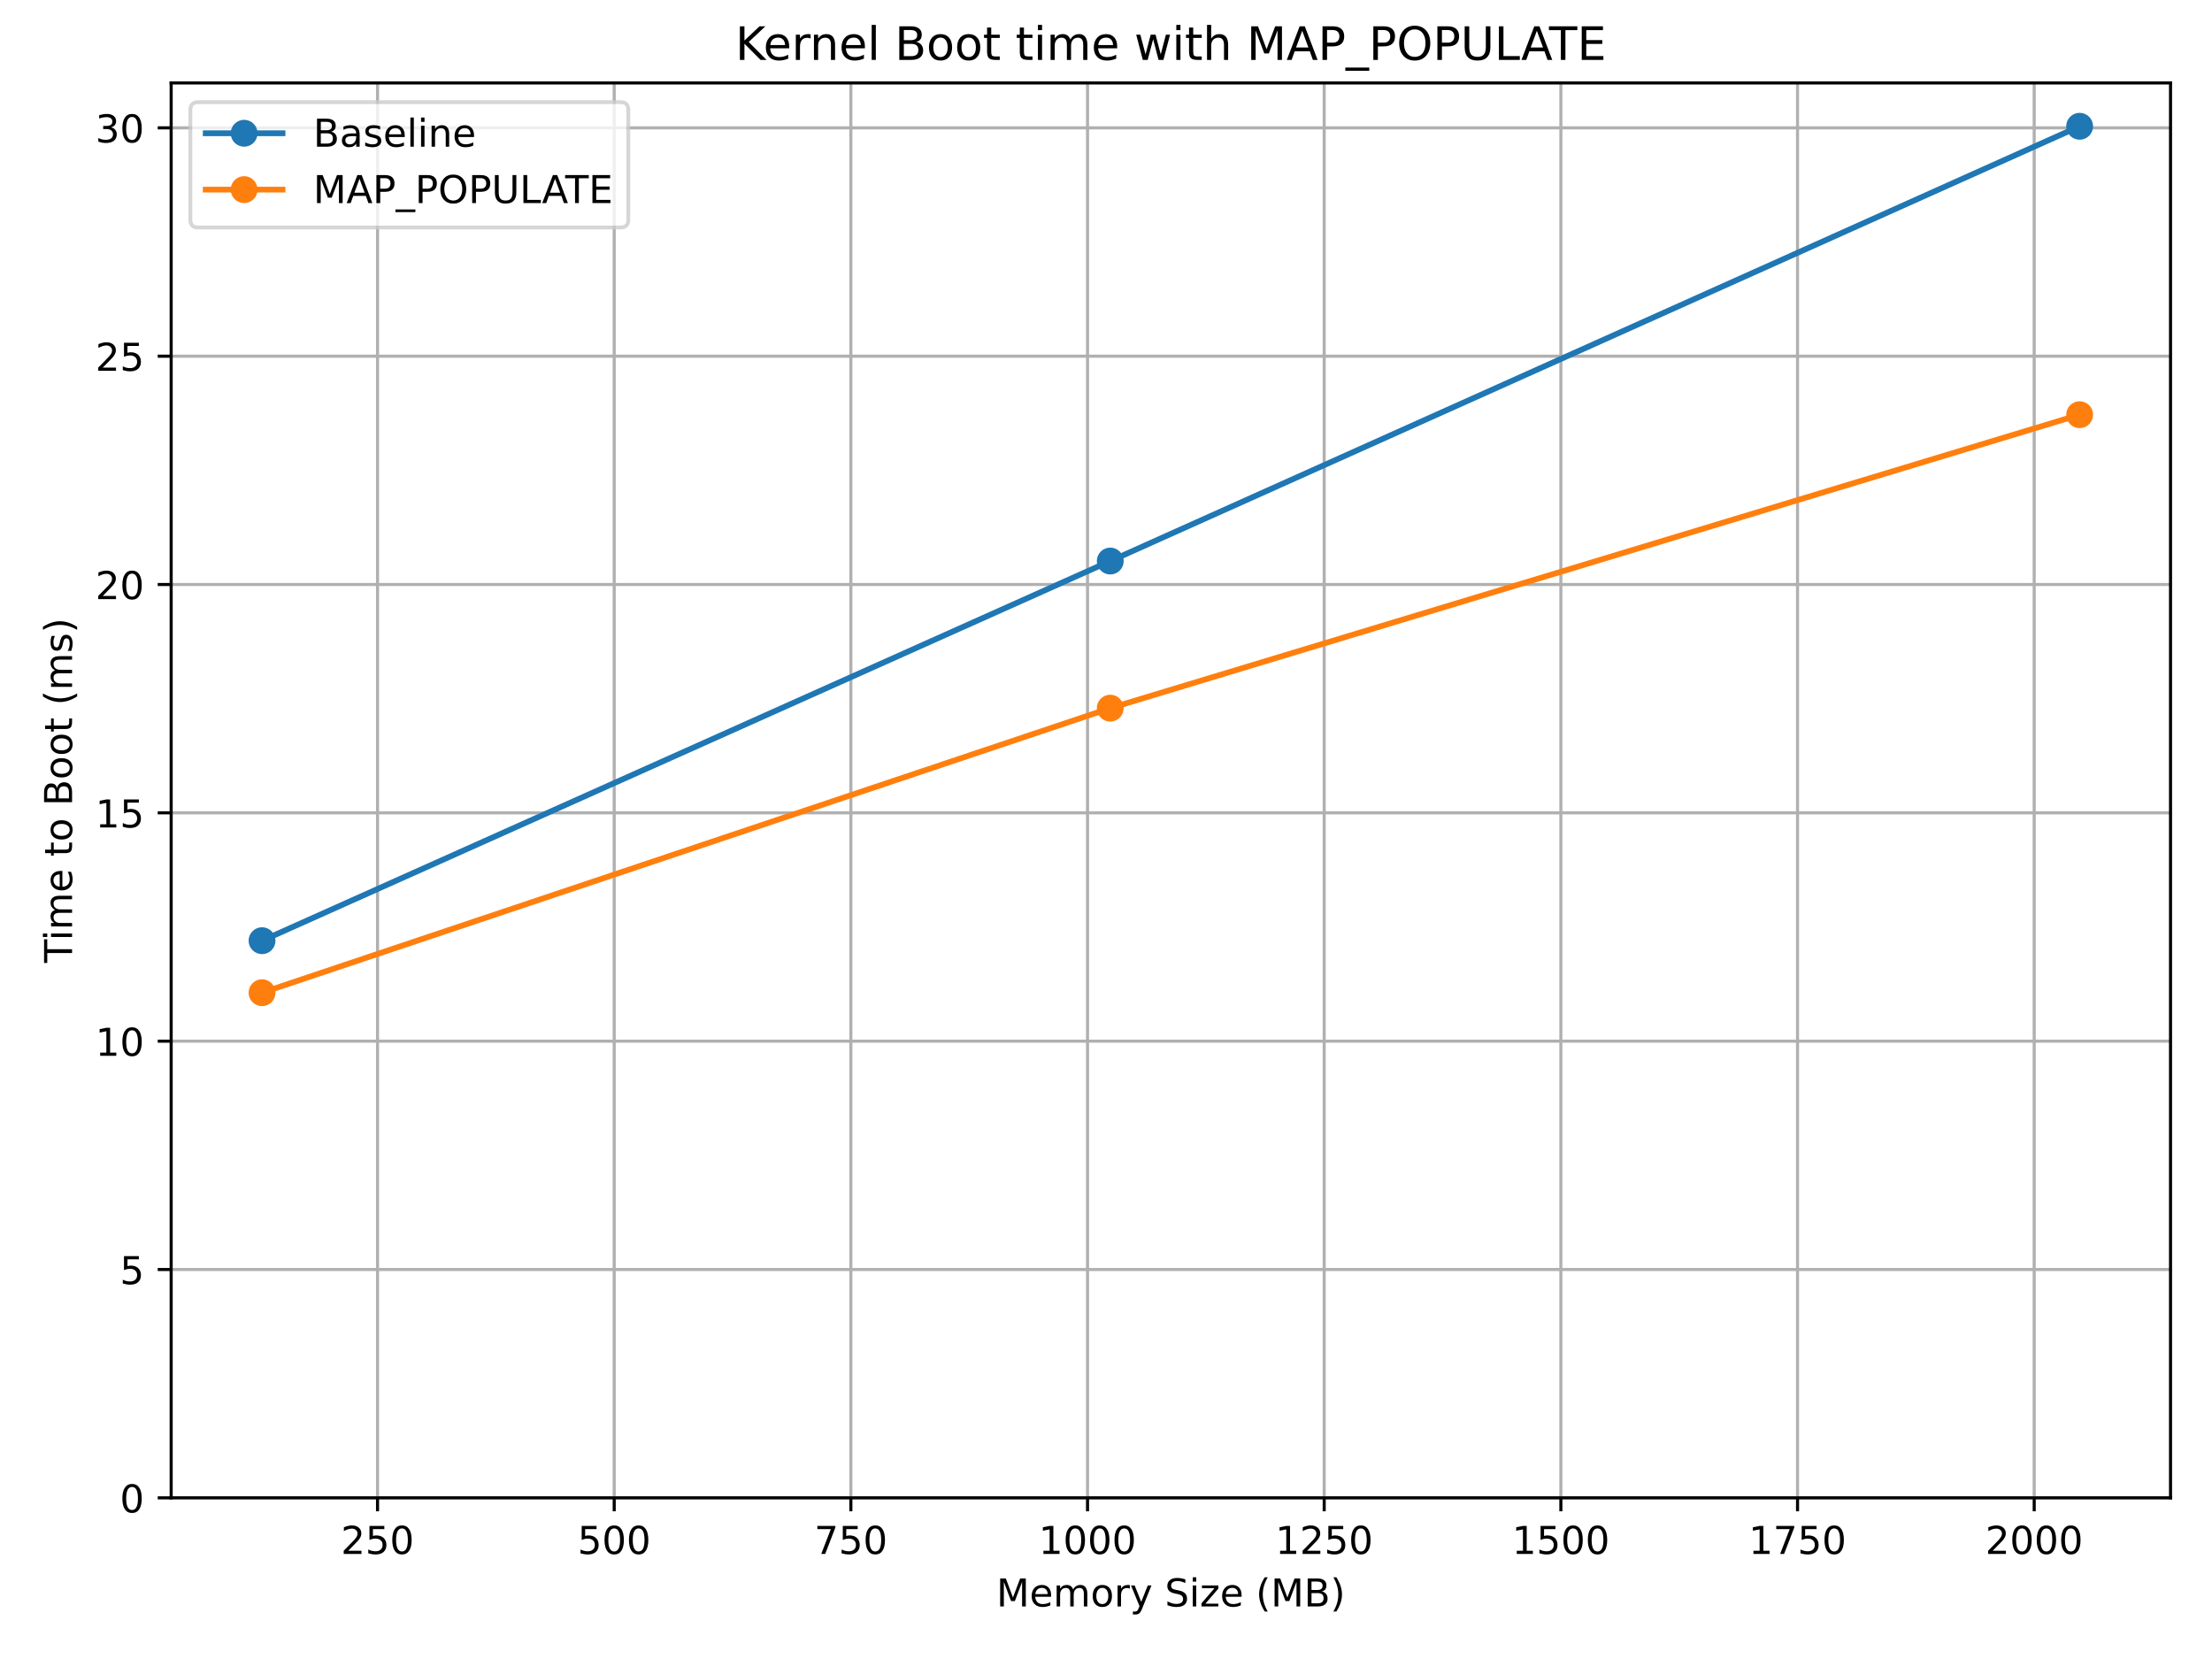
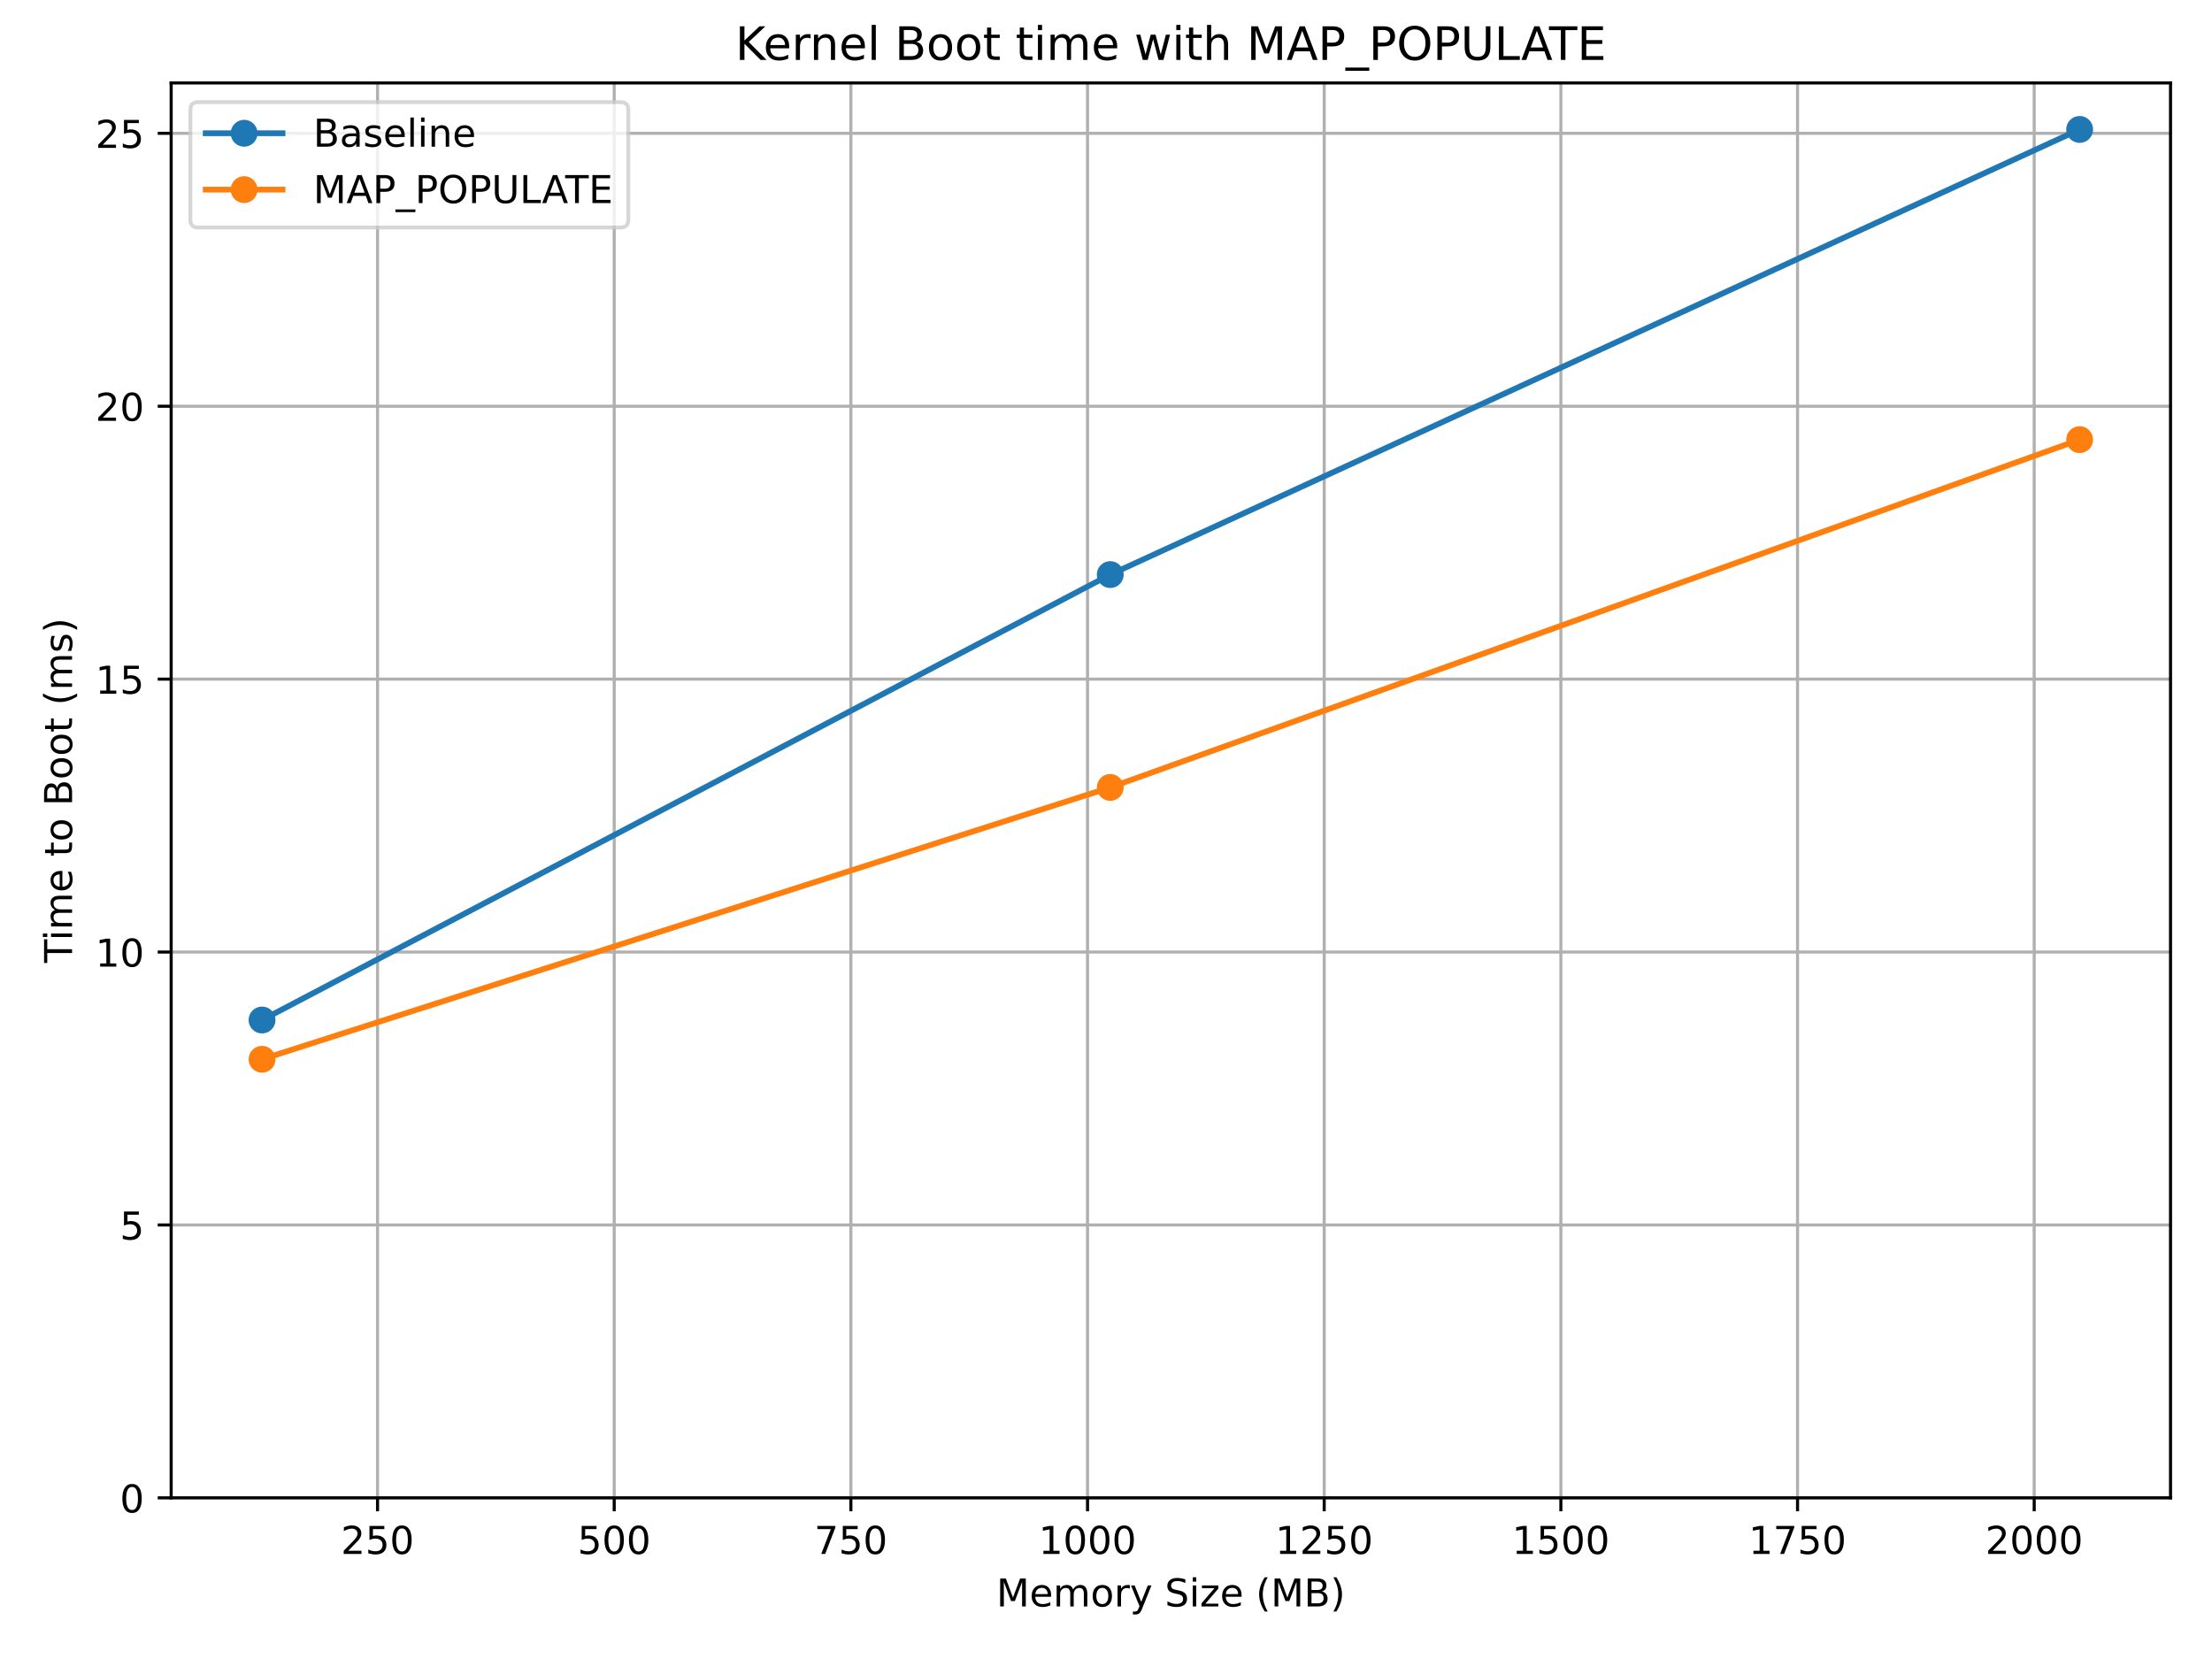
<svg xmlns="http://www.w3.org/2000/svg" xmlns:xlink="http://www.w3.org/1999/xlink" width="576pt" height="432pt" viewBox="0 0 576 432" version="1.1">
  <defs>
    <style type="text/css">*{stroke-linejoin: round; stroke-linecap: butt}</style>
  </defs>
  <g id="figure_1">
    <g id="patch_1">
      <path d="M 0 432  L 576 432  L 576 0  L 0 0  z " style="fill: #ffffff" />
    </g>
    <g id="axes_1">
      <g id="patch_2">
        <path d="M 44.57 390.04  L 565.2 390.04  L 565.2 21.6  L 44.57 21.6  z " style="fill: #ffffff" />
      </g>
      <g id="matplotlib.axis_1">
        <g id="xtick_1">
          <g id="line2d_1">
-             <path d="M 98.309 390.04  L 98.309 21.6  " clip-path="url(#p4bd60c2b2b)" style="fill: none; stroke: #b0b0b0; stroke-width: 0.8; stroke-linecap: square" />
+             <path d="M 98.309 390.04  L 98.309 21.6  " clip-path="url(#p621df634cc)" style="fill: none; stroke: #b0b0b0; stroke-width: 0.8; stroke-linecap: square" />
          </g>
          <g id="line2d_2">
            <defs>
-               <path id="m058a59af40" d="M 0 0  L 0 3.5  " style="stroke: #000000; stroke-width: 0.8" />
+               <path id="m3ab87d5131" d="M 0 0  L 0 3.5  " style="stroke: #000000; stroke-width: 0.8" />
            </defs>
            <g>
-               <use xlink:href="#m058a59af40" x="98.309" y="390.04" style="stroke: #000000; stroke-width: 0.8" />
+               <use xlink:href="#m3ab87d5131" x="98.309" y="390.04" style="stroke: #000000; stroke-width: 0.8" />
            </g>
          </g>
          <g id="text_1">
            <g transform="translate(88.76552 404.6384) scale(0.1 -0.1)">
              <defs>
                <path id="DejaVuSans-32" d="M 1228 531  L 3431 531  L 3431 0  L 469 0  L 469 531  Q 828 903 1448 1529  Q 2069 2156 2228 2338  Q 2531 2678 2651 2914  Q 2772 3150 2772 3378  Q 2772 3750 2511 3984  Q 2250 4219 1831 4219  Q 1534 4219 1204 4116  Q 875 4013 500 3803  L 500 4441  Q 881 4594 1212 4672  Q 1544 4750 1819 4750  Q 2544 4750 2975 4387  Q 3406 4025 3406 3419  Q 3406 3131 3298 2873  Q 3191 2616 2906 2266  Q 2828 2175 2409 1742  Q 1991 1309 1228 531  z " transform="scale(0.015625)" />
                <path id="DejaVuSans-35" d="M 691 4666  L 3169 4666  L 3169 4134  L 1269 4134  L 1269 2991  Q 1406 3038 1543 3061  Q 1681 3084 1819 3084  Q 2600 3084 3056 2656  Q 3513 2228 3513 1497  Q 3513 744 3044 326  Q 2575 -91 1722 -91  Q 1428 -91 1123 -41  Q 819 9 494 109  L 494 744  Q 775 591 1075 516  Q 1375 441 1709 441  Q 2250 441 2565 725  Q 2881 1009 2881 1497  Q 2881 1984 2565 2268  Q 2250 2553 1709 2553  Q 1456 2553 1204 2497  Q 953 2441 691 2322  L 691 4666  z " transform="scale(0.015625)" />
                <path id="DejaVuSans-30" d="M 2034 4250  Q 1547 4250 1301 3770  Q 1056 3291 1056 2328  Q 1056 1369 1301 889  Q 1547 409 2034 409  Q 2525 409 2770 889  Q 3016 1369 3016 2328  Q 3016 3291 2770 3770  Q 2525 4250 2034 4250  z M 2034 4750  Q 2819 4750 3233 4129  Q 3647 3509 3647 2328  Q 3647 1150 3233 529  Q 2819 -91 2034 -91  Q 1250 -91 836 529  Q 422 1150 422 2328  Q 422 3509 836 4129  Q 1250 4750 2034 4750  z " transform="scale(0.015625)" />
              </defs>
              <use xlink:href="#DejaVuSans-32" />
              <use xlink:href="#DejaVuSans-35" x="63.623" />
              <use xlink:href="#DejaVuSans-30" x="127.246" />
            </g>
          </g>
        </g>
        <g id="xtick_2">
          <g id="line2d_3">
-             <path d="M 159.937 390.04  L 159.937 21.6  " clip-path="url(#p4bd60c2b2b)" style="fill: none; stroke: #b0b0b0; stroke-width: 0.8; stroke-linecap: square" />
+             <path d="M 159.937 390.04  L 159.937 21.6  " clip-path="url(#p621df634cc)" style="fill: none; stroke: #b0b0b0; stroke-width: 0.8; stroke-linecap: square" />
          </g>
          <g id="line2d_4">
            <g>
-               <use xlink:href="#m058a59af40" x="159.937" y="390.04" style="stroke: #000000; stroke-width: 0.8" />
+               <use xlink:href="#m3ab87d5131" x="159.937" y="390.04" style="stroke: #000000; stroke-width: 0.8" />
            </g>
          </g>
          <g id="text_2">
            <g transform="translate(150.3931 404.6384) scale(0.1 -0.1)">
              <use xlink:href="#DejaVuSans-35" />
              <use xlink:href="#DejaVuSans-30" x="63.623" />
              <use xlink:href="#DejaVuSans-30" x="127.246" />
            </g>
          </g>
        </g>
        <g id="xtick_3">
          <g id="line2d_5">
-             <path d="M 221.564 390.04  L 221.564 21.6  " clip-path="url(#p4bd60c2b2b)" style="fill: none; stroke: #b0b0b0; stroke-width: 0.8; stroke-linecap: square" />
+             <path d="M 221.564 390.04  L 221.564 21.6  " clip-path="url(#p621df634cc)" style="fill: none; stroke: #b0b0b0; stroke-width: 0.8; stroke-linecap: square" />
          </g>
          <g id="line2d_6">
            <g>
-               <use xlink:href="#m058a59af40" x="221.564" y="390.04" style="stroke: #000000; stroke-width: 0.8" />
+               <use xlink:href="#m3ab87d5131" x="221.564" y="390.04" style="stroke: #000000; stroke-width: 0.8" />
            </g>
          </g>
          <g id="text_3">
            <g transform="translate(212.0207 404.6384) scale(0.1 -0.1)">
              <defs>
                <path id="DejaVuSans-37" d="M 525 4666  L 3525 4666  L 3525 4397  L 1831 0  L 1172 0  L 2766 4134  L 525 4134  L 525 4666  z " transform="scale(0.015625)" />
              </defs>
              <use xlink:href="#DejaVuSans-37" />
              <use xlink:href="#DejaVuSans-35" x="63.623" />
              <use xlink:href="#DejaVuSans-30" x="127.246" />
            </g>
          </g>
        </g>
        <g id="xtick_4">
          <g id="line2d_7">
-             <path d="M 283.192 390.04  L 283.192 21.6  " clip-path="url(#p4bd60c2b2b)" style="fill: none; stroke: #b0b0b0; stroke-width: 0.8; stroke-linecap: square" />
+             <path d="M 283.192 390.04  L 283.192 21.6  " clip-path="url(#p621df634cc)" style="fill: none; stroke: #b0b0b0; stroke-width: 0.8; stroke-linecap: square" />
          </g>
          <g id="line2d_8">
            <g>
-               <use xlink:href="#m058a59af40" x="283.192" y="390.04" style="stroke: #000000; stroke-width: 0.8" />
+               <use xlink:href="#m3ab87d5131" x="283.192" y="390.04" style="stroke: #000000; stroke-width: 0.8" />
            </g>
          </g>
          <g id="text_4">
            <g transform="translate(270.4671 404.6384) scale(0.1 -0.1)">
              <defs>
                <path id="DejaVuSans-31" d="M 794 531  L 1825 531  L 1825 4091  L 703 3866  L 703 4441  L 1819 4666  L 2450 4666  L 2450 531  L 3481 531  L 3481 0  L 794 0  L 794 531  z " transform="scale(0.015625)" />
              </defs>
              <use xlink:href="#DejaVuSans-31" />
              <use xlink:href="#DejaVuSans-30" x="63.623" />
              <use xlink:href="#DejaVuSans-30" x="127.246" />
              <use xlink:href="#DejaVuSans-30" x="190.869" />
            </g>
          </g>
        </g>
        <g id="xtick_5">
          <g id="line2d_9">
-             <path d="M 344.82 390.04  L 344.82 21.6  " clip-path="url(#p4bd60c2b2b)" style="fill: none; stroke: #b0b0b0; stroke-width: 0.8; stroke-linecap: square" />
+             <path d="M 344.82 390.04  L 344.82 21.6  " clip-path="url(#p621df634cc)" style="fill: none; stroke: #b0b0b0; stroke-width: 0.8; stroke-linecap: square" />
          </g>
          <g id="line2d_10">
            <g>
-               <use xlink:href="#m058a59af40" x="344.82" y="390.04" style="stroke: #000000; stroke-width: 0.8" />
+               <use xlink:href="#m3ab87d5131" x="344.82" y="390.04" style="stroke: #000000; stroke-width: 0.8" />
            </g>
          </g>
          <g id="text_5">
            <g transform="translate(332.0947 404.6384) scale(0.1 -0.1)">
              <use xlink:href="#DejaVuSans-31" />
              <use xlink:href="#DejaVuSans-32" x="63.623" />
              <use xlink:href="#DejaVuSans-35" x="127.246" />
              <use xlink:href="#DejaVuSans-30" x="190.869" />
            </g>
          </g>
        </g>
        <g id="xtick_6">
          <g id="line2d_11">
-             <path d="M 406.447 390.04  L 406.447 21.6  " clip-path="url(#p4bd60c2b2b)" style="fill: none; stroke: #b0b0b0; stroke-width: 0.8; stroke-linecap: square" />
+             <path d="M 406.447 390.04  L 406.447 21.6  " clip-path="url(#p621df634cc)" style="fill: none; stroke: #b0b0b0; stroke-width: 0.8; stroke-linecap: square" />
          </g>
          <g id="line2d_12">
            <g>
-               <use xlink:href="#m058a59af40" x="406.447" y="390.04" style="stroke: #000000; stroke-width: 0.8" />
+               <use xlink:href="#m3ab87d5131" x="406.447" y="390.04" style="stroke: #000000; stroke-width: 0.8" />
            </g>
          </g>
          <g id="text_6">
            <g transform="translate(393.7223 404.6384) scale(0.1 -0.1)">
              <use xlink:href="#DejaVuSans-31" />
              <use xlink:href="#DejaVuSans-35" x="63.623" />
              <use xlink:href="#DejaVuSans-30" x="127.246" />
              <use xlink:href="#DejaVuSans-30" x="190.869" />
            </g>
          </g>
        </g>
        <g id="xtick_7">
          <g id="line2d_13">
-             <path d="M 468.075 390.04  L 468.075 21.6  " clip-path="url(#p4bd60c2b2b)" style="fill: none; stroke: #b0b0b0; stroke-width: 0.8; stroke-linecap: square" />
+             <path d="M 468.075 390.04  L 468.075 21.6  " clip-path="url(#p621df634cc)" style="fill: none; stroke: #b0b0b0; stroke-width: 0.8; stroke-linecap: square" />
          </g>
          <g id="line2d_14">
            <g>
-               <use xlink:href="#m058a59af40" x="468.075" y="390.04" style="stroke: #000000; stroke-width: 0.8" />
+               <use xlink:href="#m3ab87d5131" x="468.075" y="390.04" style="stroke: #000000; stroke-width: 0.8" />
            </g>
          </g>
          <g id="text_7">
            <g transform="translate(455.3499 404.6384) scale(0.1 -0.1)">
              <use xlink:href="#DejaVuSans-31" />
              <use xlink:href="#DejaVuSans-37" x="63.623" />
              <use xlink:href="#DejaVuSans-35" x="127.246" />
              <use xlink:href="#DejaVuSans-30" x="190.869" />
            </g>
          </g>
        </g>
        <g id="xtick_8">
          <g id="line2d_15">
-             <path d="M 529.702 390.04  L 529.702 21.6  " clip-path="url(#p4bd60c2b2b)" style="fill: none; stroke: #b0b0b0; stroke-width: 0.8; stroke-linecap: square" />
+             <path d="M 529.702 390.04  L 529.702 21.6  " clip-path="url(#p621df634cc)" style="fill: none; stroke: #b0b0b0; stroke-width: 0.8; stroke-linecap: square" />
          </g>
          <g id="line2d_16">
            <g>
-               <use xlink:href="#m058a59af40" x="529.702" y="390.04" style="stroke: #000000; stroke-width: 0.8" />
+               <use xlink:href="#m3ab87d5131" x="529.702" y="390.04" style="stroke: #000000; stroke-width: 0.8" />
            </g>
          </g>
          <g id="text_8">
            <g transform="translate(516.9775 404.6384) scale(0.1 -0.1)">
              <use xlink:href="#DejaVuSans-32" />
              <use xlink:href="#DejaVuSans-30" x="63.623" />
              <use xlink:href="#DejaVuSans-30" x="127.246" />
              <use xlink:href="#DejaVuSans-30" x="190.869" />
            </g>
          </g>
        </g>
        <g id="text_9">
          <g transform="translate(259.4616 418.3166) scale(0.1 -0.1)">
            <defs>
              <path id="DejaVuSans-4d" d="M 628 4666  L 1569 4666  L 2759 1491  L 3956 4666  L 4897 4666  L 4897 0  L 4281 0  L 4281 4097  L 3078 897  L 2444 897  L 1241 4097  L 1241 0  L 628 0  L 628 4666  z " transform="scale(0.015625)" />
              <path id="DejaVuSans-65" d="M 3597 1894  L 3597 1613  L 953 1613  Q 991 1019 1311 708  Q 1631 397 2203 397  Q 2534 397 2845 478  Q 3156 559 3463 722  L 3463 178  Q 3153 47 2828 -22  Q 2503 -91 2169 -91  Q 1331 -91 842 396  Q 353 884 353 1716  Q 353 2575 817 3079  Q 1281 3584 2069 3584  Q 2775 3584 3186 3129  Q 3597 2675 3597 1894  z M 3022 2063  Q 3016 2534 2758 2815  Q 2500 3097 2075 3097  Q 1594 3097 1305 2825  Q 1016 2553 972 2059  L 3022 2063  z " transform="scale(0.015625)" />
              <path id="DejaVuSans-6d" d="M 3328 2828  Q 3544 3216 3844 3400  Q 4144 3584 4550 3584  Q 5097 3584 5394 3201  Q 5691 2819 5691 2113  L 5691 0  L 5113 0  L 5113 2094  Q 5113 2597 4934 2840  Q 4756 3084 4391 3084  Q 3944 3084 3684 2787  Q 3425 2491 3425 1978  L 3425 0  L 2847 0  L 2847 2094  Q 2847 2600 2669 2842  Q 2491 3084 2119 3084  Q 1678 3084 1418 2786  Q 1159 2488 1159 1978  L 1159 0  L 581 0  L 581 3500  L 1159 3500  L 1159 2956  Q 1356 3278 1631 3431  Q 1906 3584 2284 3584  Q 2666 3584 2933 3390  Q 3200 3197 3328 2828  z " transform="scale(0.015625)" />
              <path id="DejaVuSans-6f" d="M 1959 3097  Q 1497 3097 1228 2736  Q 959 2375 959 1747  Q 959 1119 1226 758  Q 1494 397 1959 397  Q 2419 397 2687 759  Q 2956 1122 2956 1747  Q 2956 2369 2687 2733  Q 2419 3097 1959 3097  z M 1959 3584  Q 2709 3584 3137 3096  Q 3566 2609 3566 1747  Q 3566 888 3137 398  Q 2709 -91 1959 -91  Q 1206 -91 779 398  Q 353 888 353 1747  Q 353 2609 779 3096  Q 1206 3584 1959 3584  z " transform="scale(0.015625)" />
              <path id="DejaVuSans-72" d="M 2631 2963  Q 2534 3019 2420 3045  Q 2306 3072 2169 3072  Q 1681 3072 1420 2755  Q 1159 2438 1159 1844  L 1159 0  L 581 0  L 581 3500  L 1159 3500  L 1159 2956  Q 1341 3275 1631 3429  Q 1922 3584 2338 3584  Q 2397 3584 2469 3576  Q 2541 3569 2628 3553  L 2631 2963  z " transform="scale(0.015625)" />
              <path id="DejaVuSans-79" d="M 2059 -325  Q 1816 -950 1584 -1140  Q 1353 -1331 966 -1331  L 506 -1331  L 506 -850  L 844 -850  Q 1081 -850 1212 -737  Q 1344 -625 1503 -206  L 1606 56  L 191 3500  L 800 3500  L 1894 763  L 2988 3500  L 3597 3500  L 2059 -325  z " transform="scale(0.015625)" />
              <path id="DejaVuSans-20" transform="scale(0.015625)" />
              <path id="DejaVuSans-53" d="M 3425 4513  L 3425 3897  Q 3066 4069 2747 4153  Q 2428 4238 2131 4238  Q 1616 4238 1336 4038  Q 1056 3838 1056 3469  Q 1056 3159 1242 3001  Q 1428 2844 1947 2747  L 2328 2669  Q 3034 2534 3370 2195  Q 3706 1856 3706 1288  Q 3706 609 3251 259  Q 2797 -91 1919 -91  Q 1588 -91 1214 -16  Q 841 59 441 206  L 441 856  Q 825 641 1194 531  Q 1563 422 1919 422  Q 2459 422 2753 634  Q 3047 847 3047 1241  Q 3047 1584 2836 1778  Q 2625 1972 2144 2069  L 1759 2144  Q 1053 2284 737 2584  Q 422 2884 422 3419  Q 422 4038 858 4394  Q 1294 4750 2059 4750  Q 2388 4750 2728 4690  Q 3069 4631 3425 4513  z " transform="scale(0.015625)" />
              <path id="DejaVuSans-69" d="M 603 3500  L 1178 3500  L 1178 0  L 603 0  L 603 3500  z M 603 4863  L 1178 4863  L 1178 4134  L 603 4134  L 603 4863  z " transform="scale(0.015625)" />
              <path id="DejaVuSans-7a" d="M 353 3500  L 3084 3500  L 3084 2975  L 922 459  L 3084 459  L 3084 0  L 275 0  L 275 525  L 2438 3041  L 353 3041  L 353 3500  z " transform="scale(0.015625)" />
              <path id="DejaVuSans-28" d="M 1984 4856  Q 1566 4138 1362 3434  Q 1159 2731 1159 2009  Q 1159 1288 1364 580  Q 1569 -128 1984 -844  L 1484 -844  Q 1016 -109 783 600  Q 550 1309 550 2009  Q 550 2706 781 3412  Q 1013 4119 1484 4856  L 1984 4856  z " transform="scale(0.015625)" />
              <path id="DejaVuSans-42" d="M 1259 2228  L 1259 519  L 2272 519  Q 2781 519 3026 730  Q 3272 941 3272 1375  Q 3272 1813 3026 2020  Q 2781 2228 2272 2228  L 1259 2228  z M 1259 4147  L 1259 2741  L 2194 2741  Q 2656 2741 2882 2914  Q 3109 3088 3109 3444  Q 3109 3797 2882 3972  Q 2656 4147 2194 4147  L 1259 4147  z M 628 4666  L 2241 4666  Q 2963 4666 3353 4366  Q 3744 4066 3744 3513  Q 3744 3084 3544 2831  Q 3344 2578 2956 2516  Q 3422 2416 3680 2098  Q 3938 1781 3938 1306  Q 3938 681 3513 340  Q 3088 0 2303 0  L 628 0  L 628 4666  z " transform="scale(0.015625)" />
              <path id="DejaVuSans-29" d="M 513 4856  L 1013 4856  Q 1481 4119 1714 3412  Q 1947 2706 1947 2009  Q 1947 1309 1714 600  Q 1481 -109 1013 -844  L 513 -844  Q 928 -128 1133 580  Q 1338 1288 1338 2009  Q 1338 2731 1133 3434  Q 928 4138 513 4856  z " transform="scale(0.015625)" />
            </defs>
            <use xlink:href="#DejaVuSans-4d" />
            <use xlink:href="#DejaVuSans-65" x="86.279" />
            <use xlink:href="#DejaVuSans-6d" x="147.803" />
            <use xlink:href="#DejaVuSans-6f" x="245.215" />
            <use xlink:href="#DejaVuSans-72" x="306.396" />
            <use xlink:href="#DejaVuSans-79" x="347.51" />
            <use xlink:href="#DejaVuSans-20" x="406.689" />
            <use xlink:href="#DejaVuSans-53" x="438.477" />
            <use xlink:href="#DejaVuSans-69" x="501.953" />
            <use xlink:href="#DejaVuSans-7a" x="529.736" />
            <use xlink:href="#DejaVuSans-65" x="582.227" />
            <use xlink:href="#DejaVuSans-20" x="643.75" />
            <use xlink:href="#DejaVuSans-28" x="675.537" />
            <use xlink:href="#DejaVuSans-4d" x="714.551" />
            <use xlink:href="#DejaVuSans-42" x="800.83" />
            <use xlink:href="#DejaVuSans-29" x="869.434" />
          </g>
        </g>
      </g>
      <g id="matplotlib.axis_2">
        <g id="ytick_1">
          <g id="line2d_17">
-             <path d="M 44.57 390.04  L 565.2 390.04  " clip-path="url(#p4bd60c2b2b)" style="fill: none; stroke: #b0b0b0; stroke-width: 0.8; stroke-linecap: square" />
+             <path d="M 44.57 390.04  L 565.2 390.04  " clip-path="url(#p621df634cc)" style="fill: none; stroke: #b0b0b0; stroke-width: 0.8; stroke-linecap: square" />
          </g>
          <g id="line2d_18">
            <defs>
-               <path id="m1e5d4b1ab9" d="M 0 0  L -3.5 0  " style="stroke: #000000; stroke-width: 0.8" />
+               <path id="m011508ac86" d="M 0 0  L -3.5 0  " style="stroke: #000000; stroke-width: 0.8" />
            </defs>
            <g>
-               <use xlink:href="#m1e5d4b1ab9" x="44.57" y="390.04" style="stroke: #000000; stroke-width: 0.8" />
+               <use xlink:href="#m011508ac86" x="44.57" y="390.04" style="stroke: #000000; stroke-width: 0.8" />
            </g>
          </g>
          <g id="text_10">
            <g transform="translate(31.2075 393.8392) scale(0.1 -0.1)">
              <use xlink:href="#DejaVuSans-30" />
            </g>
          </g>
        </g>
        <g id="ytick_2">
          <g id="line2d_19">
-             <path d="M 44.57 330.582  L 565.2 330.582  " clip-path="url(#p4bd60c2b2b)" style="fill: none; stroke: #b0b0b0; stroke-width: 0.8; stroke-linecap: square" />
+             <path d="M 44.57 318.975  L 565.2 318.975  " clip-path="url(#p621df634cc)" style="fill: none; stroke: #b0b0b0; stroke-width: 0.8; stroke-linecap: square" />
          </g>
          <g id="line2d_20">
            <g>
-               <use xlink:href="#m1e5d4b1ab9" x="44.57" y="330.582" style="stroke: #000000; stroke-width: 0.8" />
+               <use xlink:href="#m011508ac86" x="44.57" y="318.975" style="stroke: #000000; stroke-width: 0.8" />
            </g>
          </g>
          <g id="text_11">
-             <g transform="translate(31.2075 334.3814) scale(0.1 -0.1)">
+             <g transform="translate(31.2075 322.7739) scale(0.1 -0.1)">
              <use xlink:href="#DejaVuSans-35" />
            </g>
          </g>
        </g>
        <g id="ytick_3">
          <g id="line2d_21">
-             <path d="M 44.57 271.124  L 565.2 271.124  " clip-path="url(#p4bd60c2b2b)" style="fill: none; stroke: #b0b0b0; stroke-width: 0.8; stroke-linecap: square" />
+             <path d="M 44.57 247.909  L 565.2 247.909  " clip-path="url(#p621df634cc)" style="fill: none; stroke: #b0b0b0; stroke-width: 0.8; stroke-linecap: square" />
          </g>
          <g id="line2d_22">
            <g>
-               <use xlink:href="#m1e5d4b1ab9" x="44.57" y="271.124" style="stroke: #000000; stroke-width: 0.8" />
+               <use xlink:href="#m011508ac86" x="44.57" y="247.909" style="stroke: #000000; stroke-width: 0.8" />
            </g>
          </g>
          <g id="text_12">
-             <g transform="translate(24.845 274.9236) scale(0.1 -0.1)">
+             <g transform="translate(24.845 251.7085) scale(0.1 -0.1)">
              <use xlink:href="#DejaVuSans-31" />
              <use xlink:href="#DejaVuSans-30" x="63.623" />
            </g>
          </g>
        </g>
        <g id="ytick_4">
          <g id="line2d_23">
-             <path d="M 44.57 211.667  L 565.2 211.667  " clip-path="url(#p4bd60c2b2b)" style="fill: none; stroke: #b0b0b0; stroke-width: 0.8; stroke-linecap: square" />
+             <path d="M 44.57 176.844  L 565.2 176.844  " clip-path="url(#p621df634cc)" style="fill: none; stroke: #b0b0b0; stroke-width: 0.8; stroke-linecap: square" />
          </g>
          <g id="line2d_24">
            <g>
-               <use xlink:href="#m1e5d4b1ab9" x="44.57" y="211.667" style="stroke: #000000; stroke-width: 0.8" />
+               <use xlink:href="#m011508ac86" x="44.57" y="176.844" style="stroke: #000000; stroke-width: 0.8" />
            </g>
          </g>
          <g id="text_13">
-             <g transform="translate(24.845 215.4658) scale(0.1 -0.1)">
+             <g transform="translate(24.845 180.6431) scale(0.1 -0.1)">
              <use xlink:href="#DejaVuSans-31" />
              <use xlink:href="#DejaVuSans-35" x="63.623" />
            </g>
          </g>
        </g>
        <g id="ytick_5">
          <g id="line2d_25">
-             <path d="M 44.57 152.209  L 565.2 152.209  " clip-path="url(#p4bd60c2b2b)" style="fill: none; stroke: #b0b0b0; stroke-width: 0.8; stroke-linecap: square" />
+             <path d="M 44.57 105.779  L 565.2 105.779  " clip-path="url(#p621df634cc)" style="fill: none; stroke: #b0b0b0; stroke-width: 0.8; stroke-linecap: square" />
          </g>
          <g id="line2d_26">
            <g>
-               <use xlink:href="#m1e5d4b1ab9" x="44.57" y="152.209" style="stroke: #000000; stroke-width: 0.8" />
+               <use xlink:href="#m011508ac86" x="44.57" y="105.779" style="stroke: #000000; stroke-width: 0.8" />
            </g>
          </g>
          <g id="text_14">
-             <g transform="translate(24.845 156.0079) scale(0.1 -0.1)">
+             <g transform="translate(24.845 109.5778) scale(0.1 -0.1)">
              <use xlink:href="#DejaVuSans-32" />
              <use xlink:href="#DejaVuSans-30" x="63.623" />
            </g>
          </g>
        </g>
        <g id="ytick_6">
          <g id="line2d_27">
-             <path d="M 44.57 92.751  L 565.2 92.751  " clip-path="url(#p4bd60c2b2b)" style="fill: none; stroke: #b0b0b0; stroke-width: 0.8; stroke-linecap: square" />
+             <path d="M 44.57 34.713  L 565.2 34.713  " clip-path="url(#p621df634cc)" style="fill: none; stroke: #b0b0b0; stroke-width: 0.8; stroke-linecap: square" />
          </g>
          <g id="line2d_28">
            <g>
-               <use xlink:href="#m1e5d4b1ab9" x="44.57" y="92.751" style="stroke: #000000; stroke-width: 0.8" />
+               <use xlink:href="#m011508ac86" x="44.57" y="34.713" style="stroke: #000000; stroke-width: 0.8" />
            </g>
          </g>
          <g id="text_15">
-             <g transform="translate(24.845 96.55013) scale(0.1 -0.1)">
+             <g transform="translate(24.845 38.51239) scale(0.1 -0.1)">
              <use xlink:href="#DejaVuSans-32" />
              <use xlink:href="#DejaVuSans-35" x="63.623" />
            </g>
          </g>
        </g>
-         <g id="ytick_7">
-           <g id="line2d_29">
-             <path d="M 44.57 33.293  L 565.2 33.293  " clip-path="url(#p4bd60c2b2b)" style="fill: none; stroke: #b0b0b0; stroke-width: 0.8; stroke-linecap: square" />
-           </g>
-           <g id="line2d_30">
-             <g>
-               <use xlink:href="#m1e5d4b1ab9" x="44.57" y="33.293" style="stroke: #000000; stroke-width: 0.8" />
-             </g>
-           </g>
-           <g id="text_16">
-             <g transform="translate(24.845 37.09231) scale(0.1 -0.1)">
-               <defs>
-                 <path id="DejaVuSans-33" d="M 2597 2516  Q 3050 2419 3304 2112  Q 3559 1806 3559 1356  Q 3559 666 3084 287  Q 2609 -91 1734 -91  Q 1441 -91 1130 -33  Q 819 25 488 141  L 488 750  Q 750 597 1062 519  Q 1375 441 1716 441  Q 2309 441 2620 675  Q 2931 909 2931 1356  Q 2931 1769 2642 2001  Q 2353 2234 1838 2234  L 1294 2234  L 1294 2753  L 1863 2753  Q 2328 2753 2575 2939  Q 2822 3125 2822 3475  Q 2822 3834 2567 4026  Q 2313 4219 1838 4219  Q 1578 4219 1281 4162  Q 984 4106 628 3988  L 628 4550  Q 988 4650 1302 4700  Q 1616 4750 1894 4750  Q 2613 4750 3031 4423  Q 3450 4097 3450 3541  Q 3450 3153 3228 2886  Q 3006 2619 2597 2516  z " transform="scale(0.015625)" />
-               </defs>
-               <use xlink:href="#DejaVuSans-33" />
-               <use xlink:href="#DejaVuSans-30" x="63.623" />
-             </g>
-           </g>
-         </g>
-         <g id="text_17">
+         <g id="text_16">
          <g transform="translate(18.76531 250.7262) rotate(-90) scale(0.1 -0.1)">
            <defs>
              <path id="DejaVuSans-54" d="M -19 4666  L 3928 4666  L 3928 4134  L 2272 4134  L 2272 0  L 1638 0  L 1638 4134  L -19 4134  L -19 4666  z " transform="scale(0.015625)" />
              <path id="DejaVuSans-74" d="M 1172 4494  L 1172 3500  L 2356 3500  L 2356 3053  L 1172 3053  L 1172 1153  Q 1172 725 1289 603  Q 1406 481 1766 481  L 2356 481  L 2356 0  L 1766 0  Q 1100 0 847 248  Q 594 497 594 1153  L 594 3053  L 172 3053  L 172 3500  L 594 3500  L 594 4494  L 1172 4494  z " transform="scale(0.015625)" />
              <path id="DejaVuSans-73" d="M 2834 3397  L 2834 2853  Q 2591 2978 2328 3040  Q 2066 3103 1784 3103  Q 1356 3103 1142 2972  Q 928 2841 928 2578  Q 928 2378 1081 2264  Q 1234 2150 1697 2047  L 1894 2003  Q 2506 1872 2764 1633  Q 3022 1394 3022 966  Q 3022 478 2636 193  Q 2250 -91 1575 -91  Q 1294 -91 989 -36  Q 684 19 347 128  L 347 722  Q 666 556 975 473  Q 1284 391 1588 391  Q 1994 391 2212 530  Q 2431 669 2431 922  Q 2431 1156 2273 1281  Q 2116 1406 1581 1522  L 1381 1569  Q 847 1681 609 1914  Q 372 2147 372 2553  Q 372 3047 722 3315  Q 1072 3584 1716 3584  Q 2034 3584 2315 3537  Q 2597 3491 2834 3397  z " transform="scale(0.015625)" />
            </defs>
            <use xlink:href="#DejaVuSans-54" />
            <use xlink:href="#DejaVuSans-69" x="57.959" />
            <use xlink:href="#DejaVuSans-6d" x="85.742" />
            <use xlink:href="#DejaVuSans-65" x="183.154" />
            <use xlink:href="#DejaVuSans-20" x="244.678" />
            <use xlink:href="#DejaVuSans-74" x="276.465" />
            <use xlink:href="#DejaVuSans-6f" x="315.674" />
            <use xlink:href="#DejaVuSans-20" x="376.855" />
            <use xlink:href="#DejaVuSans-42" x="408.643" />
            <use xlink:href="#DejaVuSans-6f" x="477.246" />
            <use xlink:href="#DejaVuSans-6f" x="538.428" />
            <use xlink:href="#DejaVuSans-74" x="599.609" />
            <use xlink:href="#DejaVuSans-20" x="638.818" />
            <use xlink:href="#DejaVuSans-28" x="670.605" />
            <use xlink:href="#DejaVuSans-6d" x="709.619" />
            <use xlink:href="#DejaVuSans-73" x="807.031" />
            <use xlink:href="#DejaVuSans-29" x="859.131" />
          </g>
        </g>
      </g>
-       <g id="line2d_31">
-         <path d="M 68.235 244.953  L 289.108 146.095  L 541.535 32.881  " clip-path="url(#p4bd60c2b2b)" style="fill: none; stroke: #1f77b4; stroke-width: 1.5; stroke-linecap: square" />
+       <g id="line2d_29">
+         <path d="M 68.235 265.607  L 289.108 149.623  L 541.535 33.706  " clip-path="url(#p621df634cc)" style="fill: none; stroke: #1f77b4; stroke-width: 1.5; stroke-linecap: square" />
        <defs>
-           <path id="mf85e0a00f1" d="M 0 3  C 0.796 3 1.559 2.684 2.121 2.121  C 2.684 1.559 3 0.796 3 0  C 3 -0.796 2.684 -1.559 2.121 -2.121  C 1.559 -2.684 0.796 -3 0 -3  C -0.796 -3 -1.559 -2.684 -2.121 -2.121  C -2.684 -1.559 -3 -0.796 -3 0  C -3 0.796 -2.684 1.559 -2.121 2.121  C -1.559 2.684 -0.796 3 0 3  z " style="stroke: #1f77b4" />
+           <path id="mda83a3c0a2" d="M 0 3  C 0.796 3 1.559 2.684 2.121 2.121  C 2.684 1.559 3 0.796 3 0  C 3 -0.796 2.684 -1.559 2.121 -2.121  C 1.559 -2.684 0.796 -3 0 -3  C -0.796 -3 -1.559 -2.684 -2.121 -2.121  C -2.684 -1.559 -3 -0.796 -3 0  C -3 0.796 -2.684 1.559 -2.121 2.121  C -1.559 2.684 -0.796 3 0 3  z " style="stroke: #1f77b4" />
        </defs>
-         <g clip-path="url(#p4bd60c2b2b)">
-           <use xlink:href="#mf85e0a00f1" x="68.235" y="244.953" style="fill: #1f77b4; stroke: #1f77b4" />
-           <use xlink:href="#mf85e0a00f1" x="289.108" y="146.095" style="fill: #1f77b4; stroke: #1f77b4" />
-           <use xlink:href="#mf85e0a00f1" x="541.535" y="32.881" style="fill: #1f77b4; stroke: #1f77b4" />
-         </g>
-       </g>
-       <g id="line2d_32">
-         <path d="M 68.235 258.498  L 289.108 184.401  L 541.535 107.987  " clip-path="url(#p4bd60c2b2b)" style="fill: none; stroke: #ff7f0e; stroke-width: 1.5; stroke-linecap: square" />
+         <g clip-path="url(#p621df634cc)">
+           <use xlink:href="#mda83a3c0a2" x="68.235" y="265.607" style="fill: #1f77b4; stroke: #1f77b4" />
+           <use xlink:href="#mda83a3c0a2" x="289.108" y="149.623" style="fill: #1f77b4; stroke: #1f77b4" />
+           <use xlink:href="#mda83a3c0a2" x="541.535" y="33.706" style="fill: #1f77b4; stroke: #1f77b4" />
+         </g>
+       </g>
+       <g id="line2d_30">
+         <path d="M 68.235 275.835  L 289.108 205.046  L 541.535 114.479  " clip-path="url(#p621df634cc)" style="fill: none; stroke: #ff7f0e; stroke-width: 1.5; stroke-linecap: square" />
        <defs>
-           <path id="m5ad4e22391" d="M 0 3  C 0.796 3 1.559 2.684 2.121 2.121  C 2.684 1.559 3 0.796 3 0  C 3 -0.796 2.684 -1.559 2.121 -2.121  C 1.559 -2.684 0.796 -3 0 -3  C -0.796 -3 -1.559 -2.684 -2.121 -2.121  C -2.684 -1.559 -3 -0.796 -3 0  C -3 0.796 -2.684 1.559 -2.121 2.121  C -1.559 2.684 -0.796 3 0 3  z " style="stroke: #ff7f0e" />
+           <path id="ma8878f6df7" d="M 0 3  C 0.796 3 1.559 2.684 2.121 2.121  C 2.684 1.559 3 0.796 3 0  C 3 -0.796 2.684 -1.559 2.121 -2.121  C 1.559 -2.684 0.796 -3 0 -3  C -0.796 -3 -1.559 -2.684 -2.121 -2.121  C -2.684 -1.559 -3 -0.796 -3 0  C -3 0.796 -2.684 1.559 -2.121 2.121  C -1.559 2.684 -0.796 3 0 3  z " style="stroke: #ff7f0e" />
        </defs>
-         <g clip-path="url(#p4bd60c2b2b)">
-           <use xlink:href="#m5ad4e22391" x="68.235" y="258.498" style="fill: #ff7f0e; stroke: #ff7f0e" />
-           <use xlink:href="#m5ad4e22391" x="289.108" y="184.401" style="fill: #ff7f0e; stroke: #ff7f0e" />
-           <use xlink:href="#m5ad4e22391" x="541.535" y="107.987" style="fill: #ff7f0e; stroke: #ff7f0e" />
+         <g clip-path="url(#p621df634cc)">
+           <use xlink:href="#ma8878f6df7" x="68.235" y="275.835" style="fill: #ff7f0e; stroke: #ff7f0e" />
+           <use xlink:href="#ma8878f6df7" x="289.108" y="205.046" style="fill: #ff7f0e; stroke: #ff7f0e" />
+           <use xlink:href="#ma8878f6df7" x="541.535" y="114.479" style="fill: #ff7f0e; stroke: #ff7f0e" />
        </g>
      </g>
      <g id="patch_3">
        <path d="M 44.57 390.04  L 44.57 21.6  " style="fill: none; stroke: #000000; stroke-width: 0.8; stroke-linejoin: miter; stroke-linecap: square" />
      </g>
      <g id="patch_4">
        <path d="M 565.2 390.04  L 565.2 21.6  " style="fill: none; stroke: #000000; stroke-width: 0.8; stroke-linejoin: miter; stroke-linecap: square" />
      </g>
      <g id="patch_5">
        <path d="M 44.57 390.04  L 565.2 390.04  " style="fill: none; stroke: #000000; stroke-width: 0.8; stroke-linejoin: miter; stroke-linecap: square" />
      </g>
      <g id="patch_6">
        <path d="M 44.57 21.6  L 565.2 21.6  " style="fill: none; stroke: #000000; stroke-width: 0.8; stroke-linejoin: miter; stroke-linecap: square" />
      </g>
-       <g id="text_18">
+       <g id="text_17">
        <g transform="translate(191.4906 15.6) scale(0.12 -0.12)">
          <defs>
            <path id="DejaVuSans-4b" d="M 628 4666  L 1259 4666  L 1259 2694  L 3353 4666  L 4166 4666  L 1850 2491  L 4331 0  L 3500 0  L 1259 2247  L 1259 0  L 628 0  L 628 4666  z " transform="scale(0.015625)" />
            <path id="DejaVuSans-6e" d="M 3513 2113  L 3513 0  L 2938 0  L 2938 2094  Q 2938 2591 2744 2837  Q 2550 3084 2163 3084  Q 1697 3084 1428 2787  Q 1159 2491 1159 1978  L 1159 0  L 581 0  L 581 3500  L 1159 3500  L 1159 2956  Q 1366 3272 1645 3428  Q 1925 3584 2291 3584  Q 2894 3584 3203 3211  Q 3513 2838 3513 2113  z " transform="scale(0.015625)" />
            <path id="DejaVuSans-6c" d="M 603 4863  L 1178 4863  L 1178 0  L 603 0  L 603 4863  z " transform="scale(0.015625)" />
            <path id="DejaVuSans-77" d="M 269 3500  L 844 3500  L 1563 769  L 2278 3500  L 2956 3500  L 3675 769  L 4391 3500  L 4966 3500  L 4050 0  L 3372 0  L 2619 2869  L 1863 0  L 1184 0  L 269 3500  z " transform="scale(0.015625)" />
            <path id="DejaVuSans-68" d="M 3513 2113  L 3513 0  L 2938 0  L 2938 2094  Q 2938 2591 2744 2837  Q 2550 3084 2163 3084  Q 1697 3084 1428 2787  Q 1159 2491 1159 1978  L 1159 0  L 581 0  L 581 4863  L 1159 4863  L 1159 2956  Q 1366 3272 1645 3428  Q 1925 3584 2291 3584  Q 2894 3584 3203 3211  Q 3513 2838 3513 2113  z " transform="scale(0.015625)" />
            <path id="DejaVuSans-41" d="M 2188 4044  L 1331 1722  L 3047 1722  L 2188 4044  z M 1831 4666  L 2547 4666  L 4325 0  L 3669 0  L 3244 1197  L 1141 1197  L 716 0  L 50 0  L 1831 4666  z " transform="scale(0.015625)" />
            <path id="DejaVuSans-50" d="M 1259 4147  L 1259 2394  L 2053 2394  Q 2494 2394 2734 2622  Q 2975 2850 2975 3272  Q 2975 3691 2734 3919  Q 2494 4147 2053 4147  L 1259 4147  z M 628 4666  L 2053 4666  Q 2838 4666 3239 4311  Q 3641 3956 3641 3272  Q 3641 2581 3239 2228  Q 2838 1875 2053 1875  L 1259 1875  L 1259 0  L 628 0  L 628 4666  z " transform="scale(0.015625)" />
            <path id="DejaVuSans-5f" d="M 3263 -1063  L 3263 -1509  L -63 -1509  L -63 -1063  L 3263 -1063  z " transform="scale(0.015625)" />
            <path id="DejaVuSans-4f" d="M 2522 4238  Q 1834 4238 1429 3725  Q 1025 3213 1025 2328  Q 1025 1447 1429 934  Q 1834 422 2522 422  Q 3209 422 3611 934  Q 4013 1447 4013 2328  Q 4013 3213 3611 3725  Q 3209 4238 2522 4238  z M 2522 4750  Q 3503 4750 4090 4092  Q 4678 3434 4678 2328  Q 4678 1225 4090 567  Q 3503 -91 2522 -91  Q 1538 -91 948 565  Q 359 1222 359 2328  Q 359 3434 948 4092  Q 1538 4750 2522 4750  z " transform="scale(0.015625)" />
            <path id="DejaVuSans-55" d="M 556 4666  L 1191 4666  L 1191 1831  Q 1191 1081 1462 751  Q 1734 422 2344 422  Q 2950 422 3222 751  Q 3494 1081 3494 1831  L 3494 4666  L 4128 4666  L 4128 1753  Q 4128 841 3676 375  Q 3225 -91 2344 -91  Q 1459 -91 1007 375  Q 556 841 556 1753  L 556 4666  z " transform="scale(0.015625)" />
            <path id="DejaVuSans-4c" d="M 628 4666  L 1259 4666  L 1259 531  L 3531 531  L 3531 0  L 628 0  L 628 4666  z " transform="scale(0.015625)" />
            <path id="DejaVuSans-45" d="M 628 4666  L 3578 4666  L 3578 4134  L 1259 4134  L 1259 2753  L 3481 2753  L 3481 2222  L 1259 2222  L 1259 531  L 3634 531  L 3634 0  L 628 0  L 628 4666  z " transform="scale(0.015625)" />
          </defs>
          <use xlink:href="#DejaVuSans-4b" />
          <use xlink:href="#DejaVuSans-65" x="60.576" />
          <use xlink:href="#DejaVuSans-72" x="122.1" />
          <use xlink:href="#DejaVuSans-6e" x="161.463" />
          <use xlink:href="#DejaVuSans-65" x="224.842" />
          <use xlink:href="#DejaVuSans-6c" x="286.365" />
          <use xlink:href="#DejaVuSans-20" x="314.148" />
          <use xlink:href="#DejaVuSans-42" x="345.936" />
          <use xlink:href="#DejaVuSans-6f" x="414.539" />
          <use xlink:href="#DejaVuSans-6f" x="475.721" />
          <use xlink:href="#DejaVuSans-74" x="536.902" />
          <use xlink:href="#DejaVuSans-20" x="576.111" />
          <use xlink:href="#DejaVuSans-74" x="607.898" />
          <use xlink:href="#DejaVuSans-69" x="647.107" />
          <use xlink:href="#DejaVuSans-6d" x="674.891" />
          <use xlink:href="#DejaVuSans-65" x="772.303" />
          <use xlink:href="#DejaVuSans-20" x="833.826" />
          <use xlink:href="#DejaVuSans-77" x="865.613" />
          <use xlink:href="#DejaVuSans-69" x="947.4" />
          <use xlink:href="#DejaVuSans-74" x="975.184" />
          <use xlink:href="#DejaVuSans-68" x="1014.393" />
          <use xlink:href="#DejaVuSans-20" x="1077.771" />
          <use xlink:href="#DejaVuSans-4d" x="1109.559" />
          <use xlink:href="#DejaVuSans-41" x="1195.838" />
          <use xlink:href="#DejaVuSans-50" x="1264.246" />
          <use xlink:href="#DejaVuSans-5f" x="1324.549" />
          <use xlink:href="#DejaVuSans-50" x="1374.549" />
          <use xlink:href="#DejaVuSans-4f" x="1434.852" />
          <use xlink:href="#DejaVuSans-50" x="1513.562" />
          <use xlink:href="#DejaVuSans-55" x="1573.865" />
          <use xlink:href="#DejaVuSans-4c" x="1647.059" />
          <use xlink:href="#DejaVuSans-41" x="1705.021" />
          <use xlink:href="#DejaVuSans-54" x="1765.68" />
          <use xlink:href="#DejaVuSans-45" x="1826.764" />
        </g>
      </g>
      <g id="legend_1">
        <g id="patch_7">
          <path d="M 51.57 59.234  L 161.607 59.234  Q 163.607 59.234 163.607 57.234  L 163.607 28.6  Q 163.607 26.6 161.607 26.6  L 51.57 26.6  Q 49.57 26.6 49.57 28.6  L 49.57 57.234  Q 49.57 59.234 51.57 59.234  z " style="fill: #ffffff; opacity: 0.8; stroke: #cccccc; stroke-linejoin: miter" />
        </g>
-         <g id="line2d_33">
+         <g id="line2d_31">
          <path d="M 53.57 34.698  L 63.57 34.698  L 73.57 34.698  " style="fill: none; stroke: #1f77b4; stroke-width: 1.5; stroke-linecap: square" />
          <g>
-             <use xlink:href="#mf85e0a00f1" x="63.57" y="34.698" style="fill: #1f77b4; stroke: #1f77b4" />
-           </g>
-         </g>
-         <g id="text_19">
+             <use xlink:href="#mda83a3c0a2" x="63.57" y="34.698" style="fill: #1f77b4; stroke: #1f77b4" />
+           </g>
+         </g>
+         <g id="text_18">
          <g transform="translate(81.57 38.19844) scale(0.1 -0.1)">
            <defs>
              <path id="DejaVuSans-61" d="M 2194 1759  Q 1497 1759 1228 1600  Q 959 1441 959 1056  Q 959 750 1161 570  Q 1363 391 1709 391  Q 2188 391 2477 730  Q 2766 1069 2766 1631  L 2766 1759  L 2194 1759  z M 3341 1997  L 3341 0  L 2766 0  L 2766 531  Q 2569 213 2275 61  Q 1981 -91 1556 -91  Q 1019 -91 701 211  Q 384 513 384 1019  Q 384 1609 779 1909  Q 1175 2209 1959 2209  L 2766 2209  L 2766 2266  Q 2766 2663 2505 2880  Q 2244 3097 1772 3097  Q 1472 3097 1187 3025  Q 903 2953 641 2809  L 641 3341  Q 956 3463 1253 3523  Q 1550 3584 1831 3584  Q 2591 3584 2966 3190  Q 3341 2797 3341 1997  z " transform="scale(0.015625)" />
            </defs>
            <use xlink:href="#DejaVuSans-42" />
            <use xlink:href="#DejaVuSans-61" x="68.604" />
            <use xlink:href="#DejaVuSans-73" x="129.883" />
            <use xlink:href="#DejaVuSans-65" x="181.982" />
            <use xlink:href="#DejaVuSans-6c" x="243.506" />
            <use xlink:href="#DejaVuSans-69" x="271.289" />
            <use xlink:href="#DejaVuSans-6e" x="299.072" />
            <use xlink:href="#DejaVuSans-65" x="362.451" />
          </g>
        </g>
-         <g id="line2d_34">
+         <g id="line2d_32">
          <path d="M 53.57 49.377  L 63.57 49.377  L 73.57 49.377  " style="fill: none; stroke: #ff7f0e; stroke-width: 1.5; stroke-linecap: square" />
          <g>
-             <use xlink:href="#m5ad4e22391" x="63.57" y="49.377" style="fill: #ff7f0e; stroke: #ff7f0e" />
-           </g>
-         </g>
-         <g id="text_20">
+             <use xlink:href="#ma8878f6df7" x="63.57" y="49.377" style="fill: #ff7f0e; stroke: #ff7f0e" />
+           </g>
+         </g>
+         <g id="text_19">
          <g transform="translate(81.57 52.87656) scale(0.1 -0.1)">
            <use xlink:href="#DejaVuSans-4d" />
            <use xlink:href="#DejaVuSans-41" x="86.279" />
            <use xlink:href="#DejaVuSans-50" x="154.688" />
            <use xlink:href="#DejaVuSans-5f" x="214.99" />
            <use xlink:href="#DejaVuSans-50" x="264.99" />
            <use xlink:href="#DejaVuSans-4f" x="325.293" />
            <use xlink:href="#DejaVuSans-50" x="404.004" />
            <use xlink:href="#DejaVuSans-55" x="464.307" />
            <use xlink:href="#DejaVuSans-4c" x="537.5" />
            <use xlink:href="#DejaVuSans-41" x="595.463" />
            <use xlink:href="#DejaVuSans-54" x="656.121" />
            <use xlink:href="#DejaVuSans-45" x="717.205" />
          </g>
        </g>
      </g>
    </g>
  </g>
  <defs>
-     <clipPath id="p4bd60c2b2b">
+     <clipPath id="p621df634cc">
      <rect x="44.57" y="21.6" width="520.63" height="368.44" />
    </clipPath>
  </defs>
</svg>
